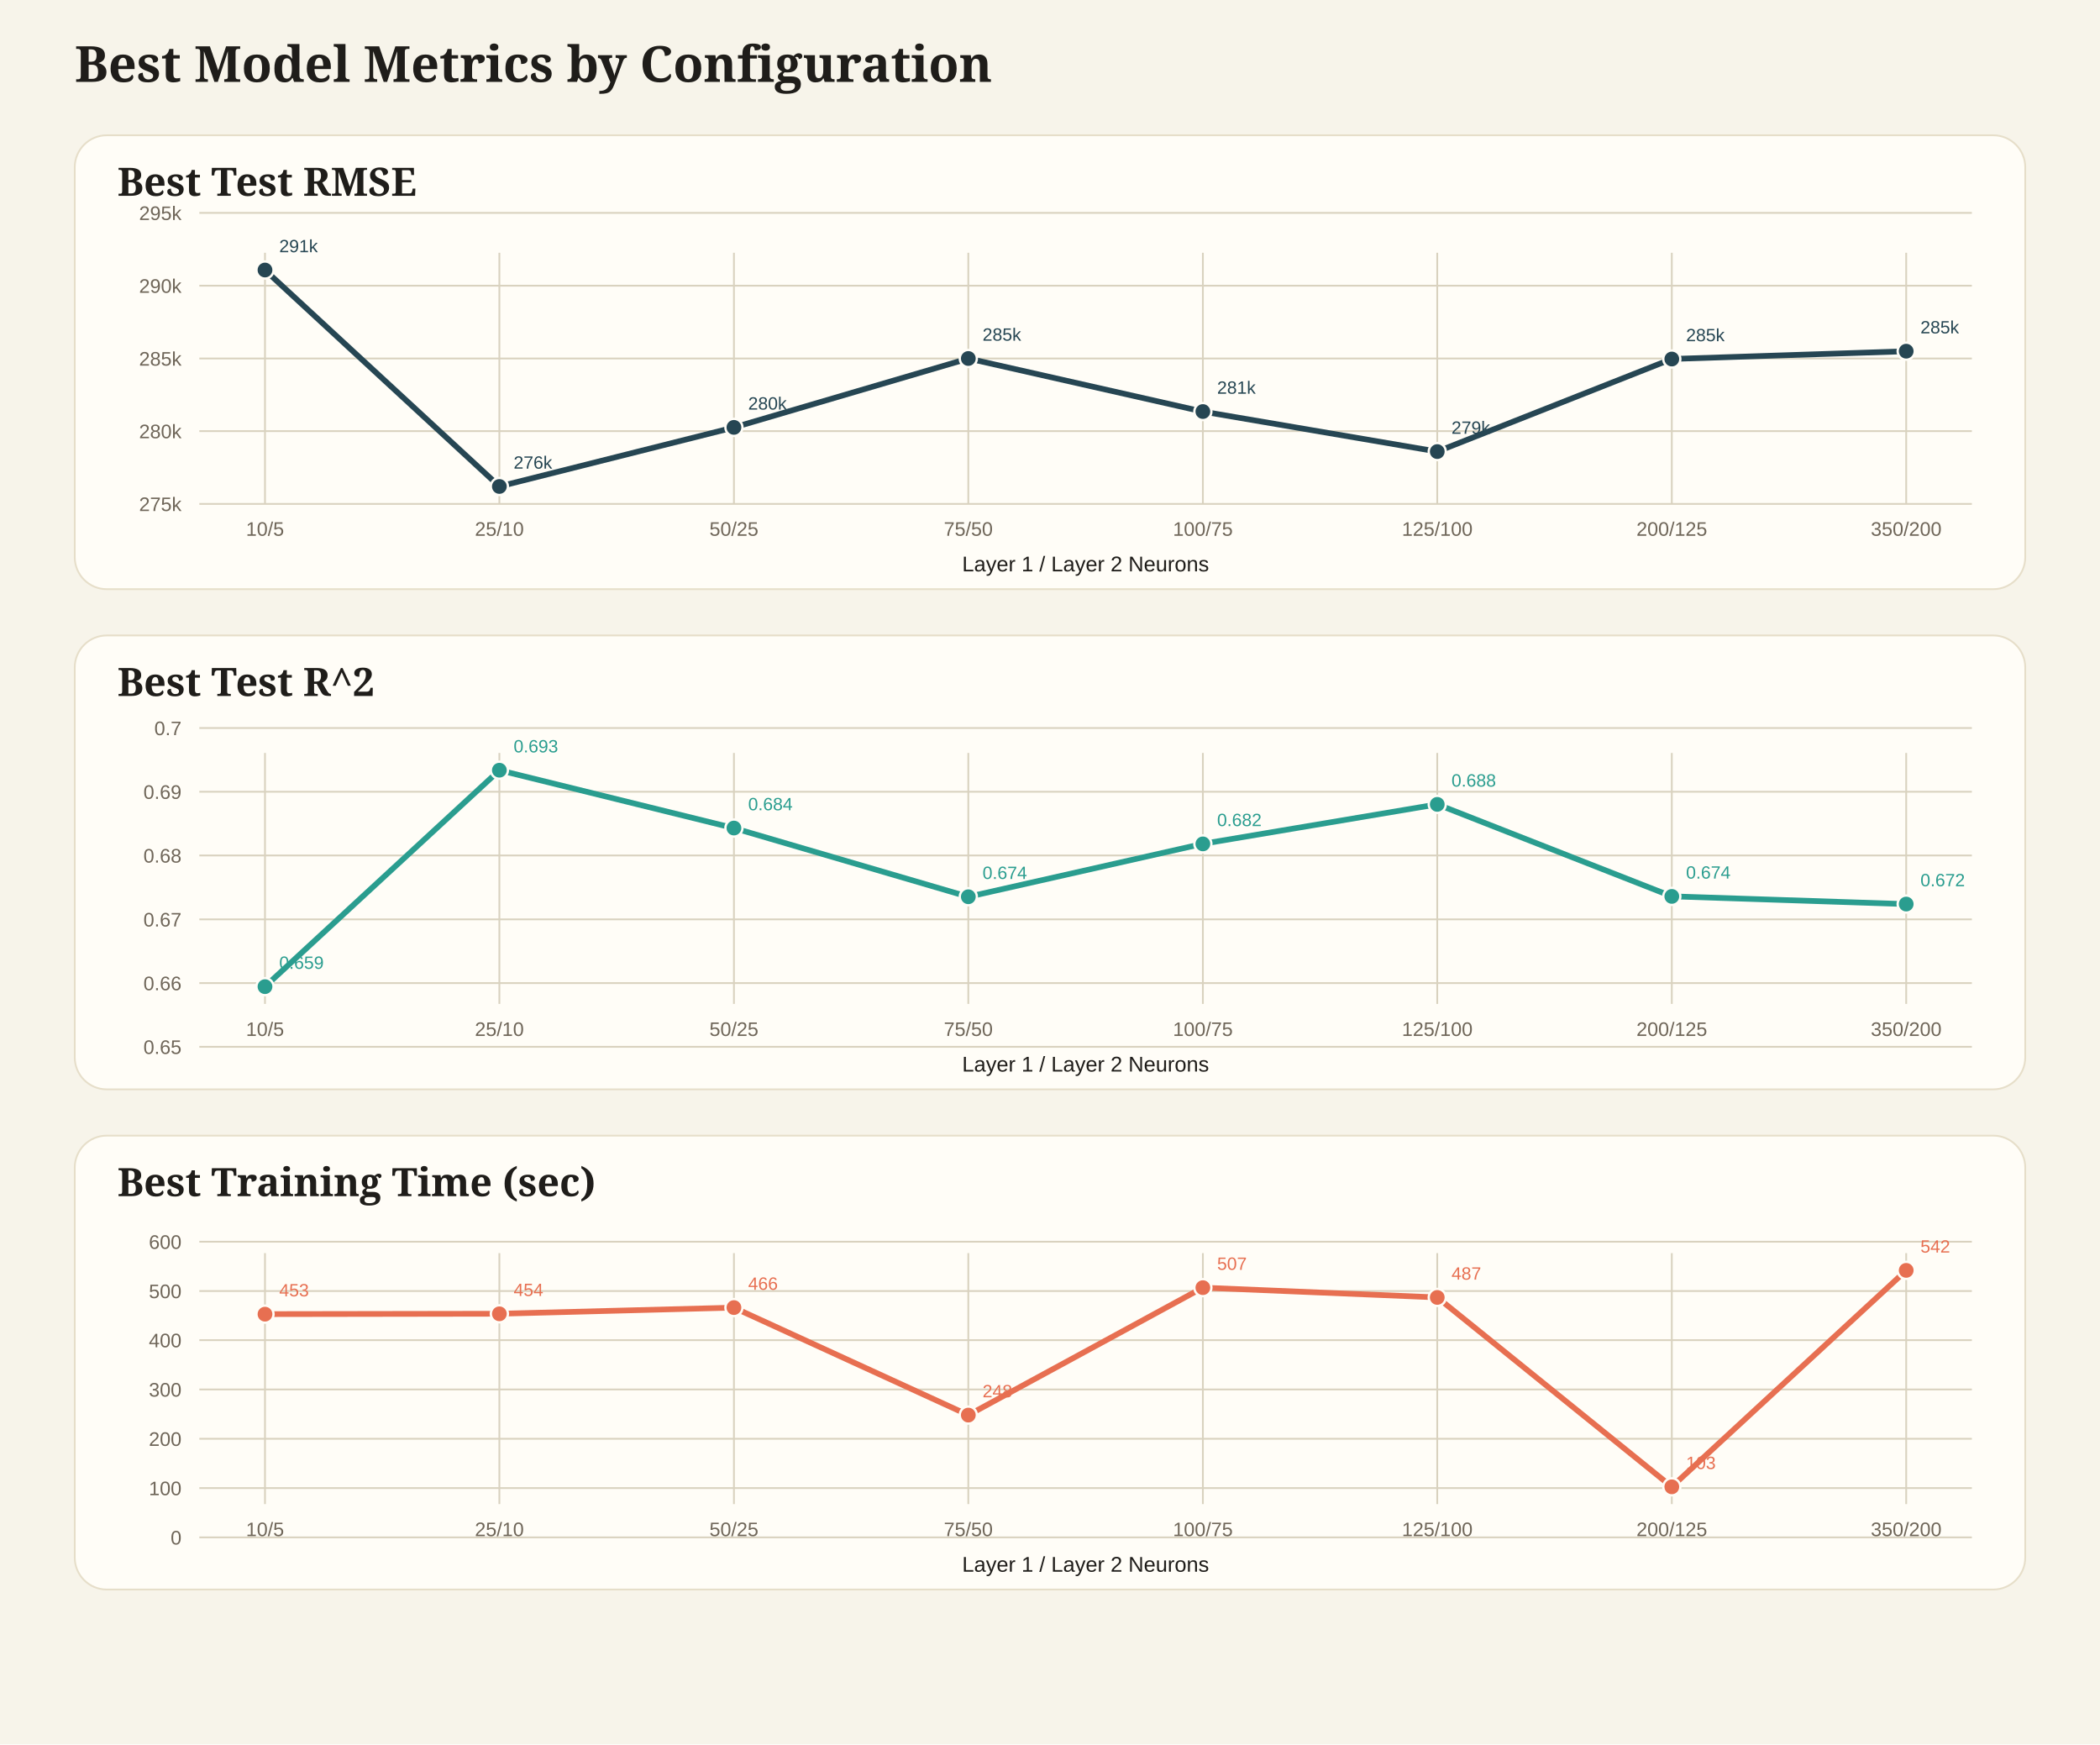
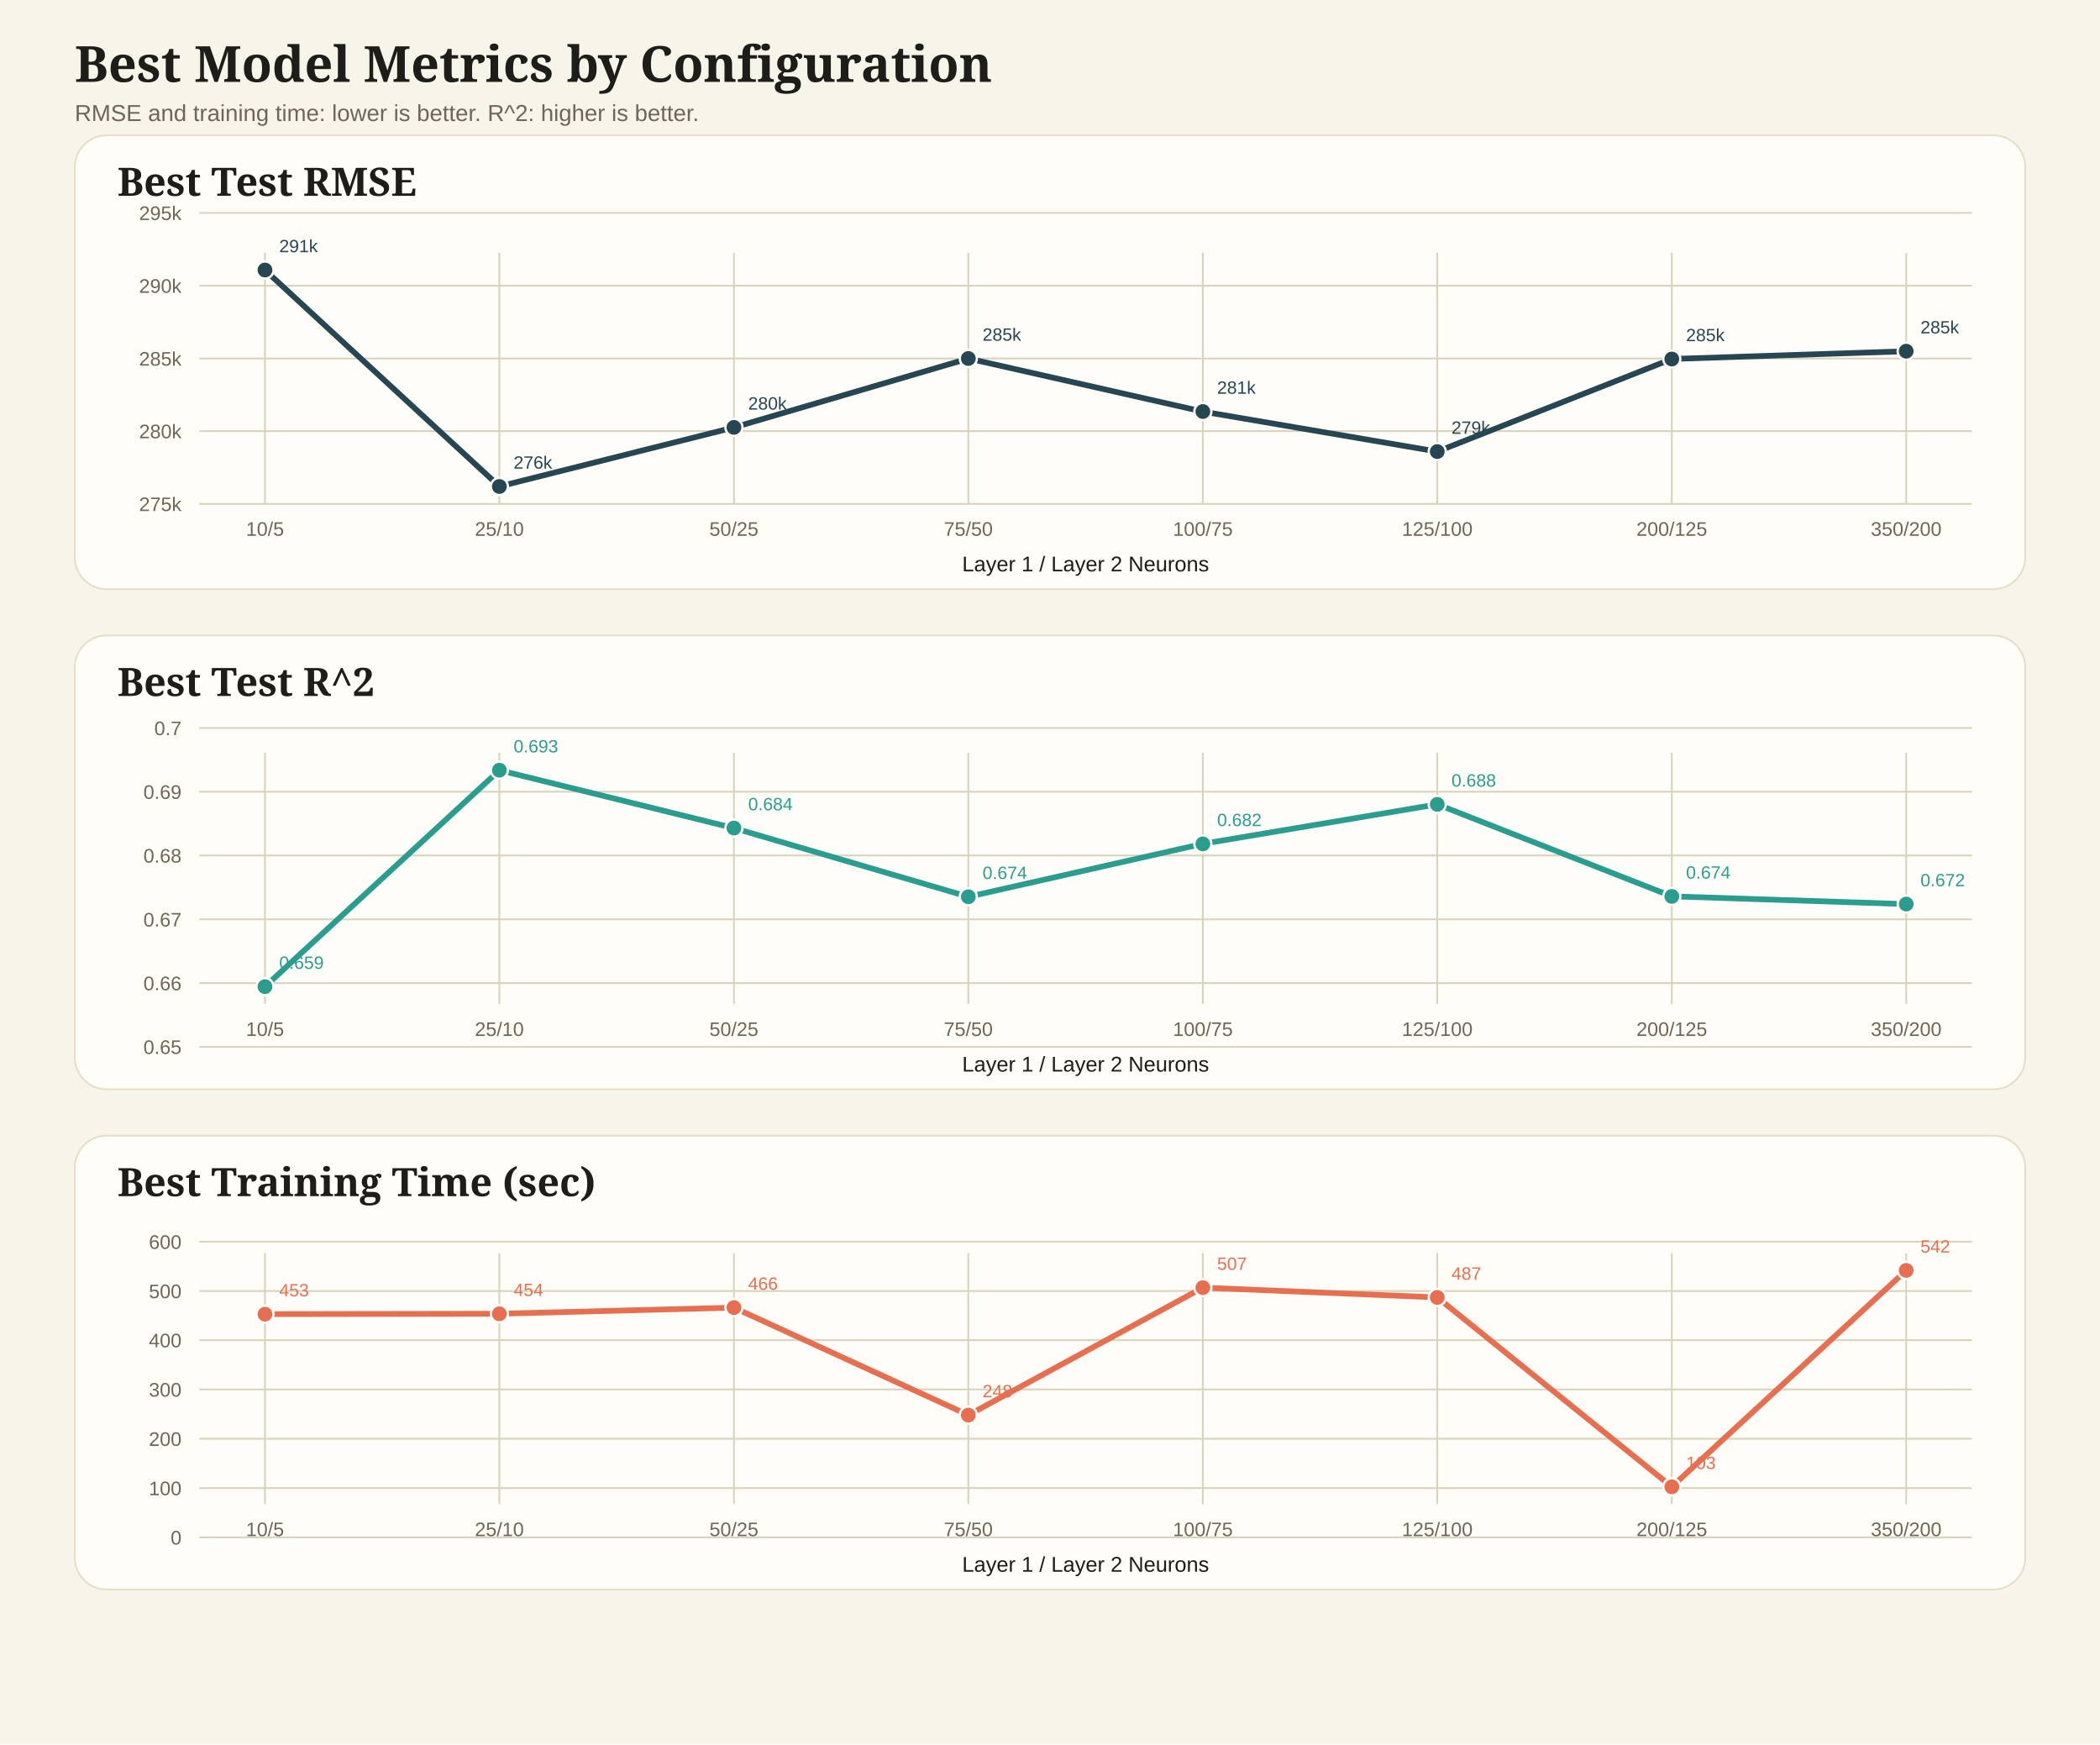
<svg xmlns="http://www.w3.org/2000/svg" width="1180" height="980" viewBox="0 0 1180 980" role="img" aria-label="Best Model Metrics by Configuration">
  <rect width="1180" height="980" fill="#f7f4ea" />
  <text x="42" y="46" fill="#1f1d1a" font-size="28" font-weight="700" font-family="Georgia, serif">Best Model Metrics by Configuration</text>
+   <text x="42" y="68" fill="#6f6659" font-size="13" font-family="Trebuchet MS, Arial, sans-serif">RMSE and training time: lower is better. R^2: higher is better.</text>
  <rect x="42.0" y="76.0" width="1096.0" height="255.0" rx="18" fill="#fffdf7" stroke="#e6dec9" />
  <text x="66.0" y="110.0" fill="#1f1d1a" font-size="22" font-weight="700" font-family="Georgia, serif">Best Test RMSE</text>
  <line x1="112.0" y1="283.1" x2="1108.0" y2="283.1" stroke="#d9d2bf" stroke-width="1" />
  <text x="102.0" y="287.1" text-anchor="end" fill="#6f6659" font-size="11" font-family="Trebuchet MS, Arial, sans-serif">275k</text>
  <line x1="112.0" y1="242.2" x2="1108.0" y2="242.2" stroke="#d9d2bf" stroke-width="1" />
  <text x="102.0" y="246.2" text-anchor="end" fill="#6f6659" font-size="11" font-family="Trebuchet MS, Arial, sans-serif">280k</text>
  <line x1="112.0" y1="201.4" x2="1108.0" y2="201.4" stroke="#d9d2bf" stroke-width="1" />
  <text x="102.0" y="205.4" text-anchor="end" fill="#6f6659" font-size="11" font-family="Trebuchet MS, Arial, sans-serif">285k</text>
  <line x1="112.0" y1="160.5" x2="1108.0" y2="160.5" stroke="#d9d2bf" stroke-width="1" />
  <text x="102.0" y="164.5" text-anchor="end" fill="#6f6659" font-size="11" font-family="Trebuchet MS, Arial, sans-serif">290k</text>
  <line x1="112.0" y1="119.6" x2="1108.0" y2="119.6" stroke="#d9d2bf" stroke-width="1" />
  <text x="102.0" y="123.6" text-anchor="end" fill="#6f6659" font-size="11" font-family="Trebuchet MS, Arial, sans-serif">295k</text>
  <line x1="148.9" y1="142.0" x2="148.9" y2="283.0" stroke="#d9d2bf" stroke-width="1" />
  <text x="148.9" y="301.0" text-anchor="middle" fill="#6f6659" font-size="11" font-family="Trebuchet MS, Arial, sans-serif">10/5</text>
  <line x1="280.6" y1="142.0" x2="280.6" y2="283.0" stroke="#d9d2bf" stroke-width="1" />
  <text x="280.6" y="301.0" text-anchor="middle" fill="#6f6659" font-size="11" font-family="Trebuchet MS, Arial, sans-serif">25/10</text>
  <line x1="412.4" y1="142.0" x2="412.4" y2="283.0" stroke="#d9d2bf" stroke-width="1" />
  <text x="412.4" y="301.0" text-anchor="middle" fill="#6f6659" font-size="11" font-family="Trebuchet MS, Arial, sans-serif">50/25</text>
  <line x1="544.1" y1="142.0" x2="544.1" y2="283.0" stroke="#d9d2bf" stroke-width="1" />
  <text x="544.1" y="301.0" text-anchor="middle" fill="#6f6659" font-size="11" font-family="Trebuchet MS, Arial, sans-serif">75/50</text>
  <line x1="675.9" y1="142.0" x2="675.9" y2="283.0" stroke="#d9d2bf" stroke-width="1" />
  <text x="675.9" y="301.0" text-anchor="middle" fill="#6f6659" font-size="11" font-family="Trebuchet MS, Arial, sans-serif">100/75</text>
  <line x1="807.6" y1="142.0" x2="807.6" y2="283.0" stroke="#d9d2bf" stroke-width="1" />
  <text x="807.6" y="301.0" text-anchor="middle" fill="#6f6659" font-size="11" font-family="Trebuchet MS, Arial, sans-serif">125/100</text>
  <line x1="939.4" y1="142.0" x2="939.4" y2="283.0" stroke="#d9d2bf" stroke-width="1" />
  <text x="939.4" y="301.0" text-anchor="middle" fill="#6f6659" font-size="11" font-family="Trebuchet MS, Arial, sans-serif">200/125</text>
  <line x1="1071.1" y1="142.0" x2="1071.1" y2="283.0" stroke="#d9d2bf" stroke-width="1" />
  <text x="1071.1" y="301.0" text-anchor="middle" fill="#6f6659" font-size="11" font-family="Trebuchet MS, Arial, sans-serif">350/200</text>
  <path d="M 148.89 151.72 L 280.63 273.28 L 412.38 240.14 L 544.13 201.42 L 675.87 231.23 L 807.62 253.69 L 939.37 201.67 L 1071.11 197.34" fill="none" stroke="#264653" stroke-width="3.2" stroke-linecap="round" stroke-linejoin="round" />
  <circle cx="148.9" cy="151.7" r="4.8" fill="#264653" stroke="#fffdf7" stroke-width="1.3" />
  <text x="156.9" y="141.7" fill="#264653" font-size="10" font-family="Trebuchet MS, Arial, sans-serif">291k</text>
  <circle cx="280.6" cy="273.3" r="4.8" fill="#264653" stroke="#fffdf7" stroke-width="1.3" />
  <text x="288.6" y="263.3" fill="#264653" font-size="10" font-family="Trebuchet MS, Arial, sans-serif">276k</text>
  <circle cx="412.4" cy="240.1" r="4.8" fill="#264653" stroke="#fffdf7" stroke-width="1.3" />
  <text x="420.4" y="230.1" fill="#264653" font-size="10" font-family="Trebuchet MS, Arial, sans-serif">280k</text>
  <circle cx="544.1" cy="201.4" r="4.8" fill="#264653" stroke="#fffdf7" stroke-width="1.3" />
  <text x="552.1" y="191.4" fill="#264653" font-size="10" font-family="Trebuchet MS, Arial, sans-serif">285k</text>
  <circle cx="675.9" cy="231.2" r="4.8" fill="#264653" stroke="#fffdf7" stroke-width="1.3" />
  <text x="683.9" y="221.2" fill="#264653" font-size="10" font-family="Trebuchet MS, Arial, sans-serif">281k</text>
  <circle cx="807.6" cy="253.7" r="4.8" fill="#264653" stroke="#fffdf7" stroke-width="1.3" />
  <text x="815.6" y="243.7" fill="#264653" font-size="10" font-family="Trebuchet MS, Arial, sans-serif">279k</text>
  <circle cx="939.4" cy="201.7" r="4.8" fill="#264653" stroke="#fffdf7" stroke-width="1.3" />
  <text x="947.4" y="191.7" fill="#264653" font-size="10" font-family="Trebuchet MS, Arial, sans-serif">285k</text>
  <circle cx="1071.1" cy="197.3" r="4.8" fill="#264653" stroke="#fffdf7" stroke-width="1.3" />
  <text x="1079.1" y="187.3" fill="#264653" font-size="10" font-family="Trebuchet MS, Arial, sans-serif">285k</text>
  <text x="610.0" y="321.0" text-anchor="middle" fill="#1f1d1a" font-size="12" font-family="Trebuchet MS, Arial, sans-serif">Layer 1 / Layer 2 Neurons</text>
  <rect x="42.0" y="357.0" width="1096.0" height="255.0" rx="18" fill="#fffdf7" stroke="#e6dec9" />
  <text x="66.0" y="391.0" fill="#1f1d1a" font-size="22" font-weight="700" font-family="Georgia, serif">Best Test R^2</text>
  <line x1="112.0" y1="588.1" x2="1108.0" y2="588.1" stroke="#d9d2bf" stroke-width="1" />
  <text x="102.0" y="592.1" text-anchor="end" fill="#6f6659" font-size="11" font-family="Trebuchet MS, Arial, sans-serif">0.65</text>
  <line x1="112.0" y1="552.3" x2="1108.0" y2="552.3" stroke="#d9d2bf" stroke-width="1" />
  <text x="102.0" y="556.3" text-anchor="end" fill="#6f6659" font-size="11" font-family="Trebuchet MS, Arial, sans-serif">0.66</text>
  <line x1="112.0" y1="516.5" x2="1108.0" y2="516.5" stroke="#d9d2bf" stroke-width="1" />
  <text x="102.0" y="520.5" text-anchor="end" fill="#6f6659" font-size="11" font-family="Trebuchet MS, Arial, sans-serif">0.67</text>
  <line x1="112.0" y1="480.6" x2="1108.0" y2="480.6" stroke="#d9d2bf" stroke-width="1" />
  <text x="102.0" y="484.6" text-anchor="end" fill="#6f6659" font-size="11" font-family="Trebuchet MS, Arial, sans-serif">0.68</text>
  <line x1="112.0" y1="444.8" x2="1108.0" y2="444.8" stroke="#d9d2bf" stroke-width="1" />
  <text x="102.0" y="448.8" text-anchor="end" fill="#6f6659" font-size="11" font-family="Trebuchet MS, Arial, sans-serif">0.69</text>
  <line x1="112.0" y1="409.0" x2="1108.0" y2="409.0" stroke="#d9d2bf" stroke-width="1" />
  <text x="102.0" y="413.0" text-anchor="end" fill="#6f6659" font-size="11" font-family="Trebuchet MS, Arial, sans-serif">0.7</text>
  <line x1="148.9" y1="423.0" x2="148.9" y2="564.0" stroke="#d9d2bf" stroke-width="1" />
  <text x="148.9" y="582.0" text-anchor="middle" fill="#6f6659" font-size="11" font-family="Trebuchet MS, Arial, sans-serif">10/5</text>
  <line x1="280.6" y1="423.0" x2="280.6" y2="564.0" stroke="#d9d2bf" stroke-width="1" />
  <text x="280.6" y="582.0" text-anchor="middle" fill="#6f6659" font-size="11" font-family="Trebuchet MS, Arial, sans-serif">25/10</text>
  <line x1="412.4" y1="423.0" x2="412.4" y2="564.0" stroke="#d9d2bf" stroke-width="1" />
  <text x="412.4" y="582.0" text-anchor="middle" fill="#6f6659" font-size="11" font-family="Trebuchet MS, Arial, sans-serif">50/25</text>
  <line x1="544.1" y1="423.0" x2="544.1" y2="564.0" stroke="#d9d2bf" stroke-width="1" />
  <text x="544.1" y="582.0" text-anchor="middle" fill="#6f6659" font-size="11" font-family="Trebuchet MS, Arial, sans-serif">75/50</text>
  <line x1="675.9" y1="423.0" x2="675.9" y2="564.0" stroke="#d9d2bf" stroke-width="1" />
  <text x="675.9" y="582.0" text-anchor="middle" fill="#6f6659" font-size="11" font-family="Trebuchet MS, Arial, sans-serif">100/75</text>
  <line x1="807.6" y1="423.0" x2="807.6" y2="564.0" stroke="#d9d2bf" stroke-width="1" />
  <text x="807.6" y="582.0" text-anchor="middle" fill="#6f6659" font-size="11" font-family="Trebuchet MS, Arial, sans-serif">125/100</text>
  <line x1="939.4" y1="423.0" x2="939.4" y2="564.0" stroke="#d9d2bf" stroke-width="1" />
  <text x="939.4" y="582.0" text-anchor="middle" fill="#6f6659" font-size="11" font-family="Trebuchet MS, Arial, sans-serif">200/125</text>
  <line x1="1071.1" y1="423.0" x2="1071.1" y2="564.0" stroke="#d9d2bf" stroke-width="1" />
  <text x="1071.1" y="582.0" text-anchor="middle" fill="#6f6659" font-size="11" font-family="Trebuchet MS, Arial, sans-serif">350/200</text>
  <path d="M 148.89 554.28 L 280.63 432.72 L 412.38 465.23 L 544.13 503.81 L 675.87 474.05 L 807.62 451.88 L 939.37 503.56 L 1071.11 507.92" fill="none" stroke="#2a9d8f" stroke-width="3.2" stroke-linecap="round" stroke-linejoin="round" />
  <circle cx="148.9" cy="554.3" r="4.8" fill="#2a9d8f" stroke="#fffdf7" stroke-width="1.3" />
  <text x="156.9" y="544.3" fill="#2a9d8f" font-size="10" font-family="Trebuchet MS, Arial, sans-serif">0.659</text>
  <circle cx="280.6" cy="432.7" r="4.8" fill="#2a9d8f" stroke="#fffdf7" stroke-width="1.3" />
  <text x="288.6" y="422.7" fill="#2a9d8f" font-size="10" font-family="Trebuchet MS, Arial, sans-serif">0.693</text>
  <circle cx="412.4" cy="465.2" r="4.8" fill="#2a9d8f" stroke="#fffdf7" stroke-width="1.3" />
  <text x="420.4" y="455.2" fill="#2a9d8f" font-size="10" font-family="Trebuchet MS, Arial, sans-serif">0.684</text>
  <circle cx="544.1" cy="503.8" r="4.8" fill="#2a9d8f" stroke="#fffdf7" stroke-width="1.3" />
  <text x="552.1" y="493.8" fill="#2a9d8f" font-size="10" font-family="Trebuchet MS, Arial, sans-serif">0.674</text>
  <circle cx="675.9" cy="474.1" r="4.8" fill="#2a9d8f" stroke="#fffdf7" stroke-width="1.3" />
  <text x="683.9" y="464.1" fill="#2a9d8f" font-size="10" font-family="Trebuchet MS, Arial, sans-serif">0.682</text>
  <circle cx="807.6" cy="451.9" r="4.8" fill="#2a9d8f" stroke="#fffdf7" stroke-width="1.3" />
  <text x="815.6" y="441.9" fill="#2a9d8f" font-size="10" font-family="Trebuchet MS, Arial, sans-serif">0.688</text>
  <circle cx="939.4" cy="503.6" r="4.8" fill="#2a9d8f" stroke="#fffdf7" stroke-width="1.3" />
  <text x="947.4" y="493.6" fill="#2a9d8f" font-size="10" font-family="Trebuchet MS, Arial, sans-serif">0.674</text>
  <circle cx="1071.1" cy="507.9" r="4.8" fill="#2a9d8f" stroke="#fffdf7" stroke-width="1.3" />
  <text x="1079.1" y="497.9" fill="#2a9d8f" font-size="10" font-family="Trebuchet MS, Arial, sans-serif">0.672</text>
  <text x="610.0" y="602.0" text-anchor="middle" fill="#1f1d1a" font-size="12" font-family="Trebuchet MS, Arial, sans-serif">Layer 1 / Layer 2 Neurons</text>
  <rect x="42.0" y="638.0" width="1096.0" height="255.0" rx="18" fill="#fffdf7" stroke="#e6dec9" />
  <text x="66.0" y="672.0" fill="#1f1d1a" font-size="22" font-weight="700" font-family="Georgia, serif">Best Training Time (sec)</text>
  <line x1="112.0" y1="863.7" x2="1108.0" y2="863.7" stroke="#d9d2bf" stroke-width="1" />
  <text x="102.0" y="867.7" text-anchor="end" fill="#6f6659" font-size="11" font-family="Trebuchet MS, Arial, sans-serif">0</text>
  <line x1="112.0" y1="836.0" x2="1108.0" y2="836.0" stroke="#d9d2bf" stroke-width="1" />
  <text x="102.0" y="840.0" text-anchor="end" fill="#6f6659" font-size="11" font-family="Trebuchet MS, Arial, sans-serif">100</text>
  <line x1="112.0" y1="808.3" x2="1108.0" y2="808.3" stroke="#d9d2bf" stroke-width="1" />
  <text x="102.0" y="812.3" text-anchor="end" fill="#6f6659" font-size="11" font-family="Trebuchet MS, Arial, sans-serif">200</text>
  <line x1="112.0" y1="780.6" x2="1108.0" y2="780.6" stroke="#d9d2bf" stroke-width="1" />
  <text x="102.0" y="784.6" text-anchor="end" fill="#6f6659" font-size="11" font-family="Trebuchet MS, Arial, sans-serif">300</text>
  <line x1="112.0" y1="752.9" x2="1108.0" y2="752.9" stroke="#d9d2bf" stroke-width="1" />
  <text x="102.0" y="756.9" text-anchor="end" fill="#6f6659" font-size="11" font-family="Trebuchet MS, Arial, sans-serif">400</text>
  <line x1="112.0" y1="725.3" x2="1108.0" y2="725.3" stroke="#d9d2bf" stroke-width="1" />
  <text x="102.0" y="729.3" text-anchor="end" fill="#6f6659" font-size="11" font-family="Trebuchet MS, Arial, sans-serif">500</text>
  <line x1="112.0" y1="697.6" x2="1108.0" y2="697.6" stroke="#d9d2bf" stroke-width="1" />
  <text x="102.0" y="701.6" text-anchor="end" fill="#6f6659" font-size="11" font-family="Trebuchet MS, Arial, sans-serif">600</text>
  <line x1="148.9" y1="704.0" x2="148.9" y2="845.0" stroke="#d9d2bf" stroke-width="1" />
  <text x="148.9" y="863.0" text-anchor="middle" fill="#6f6659" font-size="11" font-family="Trebuchet MS, Arial, sans-serif">10/5</text>
  <line x1="280.6" y1="704.0" x2="280.6" y2="845.0" stroke="#d9d2bf" stroke-width="1" />
  <text x="280.6" y="863.0" text-anchor="middle" fill="#6f6659" font-size="11" font-family="Trebuchet MS, Arial, sans-serif">25/10</text>
  <line x1="412.4" y1="704.0" x2="412.4" y2="845.0" stroke="#d9d2bf" stroke-width="1" />
  <text x="412.4" y="863.0" text-anchor="middle" fill="#6f6659" font-size="11" font-family="Trebuchet MS, Arial, sans-serif">50/25</text>
  <line x1="544.1" y1="704.0" x2="544.1" y2="845.0" stroke="#d9d2bf" stroke-width="1" />
  <text x="544.1" y="863.0" text-anchor="middle" fill="#6f6659" font-size="11" font-family="Trebuchet MS, Arial, sans-serif">75/50</text>
  <line x1="675.9" y1="704.0" x2="675.9" y2="845.0" stroke="#d9d2bf" stroke-width="1" />
  <text x="675.9" y="863.0" text-anchor="middle" fill="#6f6659" font-size="11" font-family="Trebuchet MS, Arial, sans-serif">100/75</text>
  <line x1="807.6" y1="704.0" x2="807.6" y2="845.0" stroke="#d9d2bf" stroke-width="1" />
  <text x="807.6" y="863.0" text-anchor="middle" fill="#6f6659" font-size="11" font-family="Trebuchet MS, Arial, sans-serif">125/100</text>
  <line x1="939.4" y1="704.0" x2="939.4" y2="845.0" stroke="#d9d2bf" stroke-width="1" />
  <text x="939.4" y="863.0" text-anchor="middle" fill="#6f6659" font-size="11" font-family="Trebuchet MS, Arial, sans-serif">200/125</text>
  <line x1="1071.1" y1="704.0" x2="1071.1" y2="845.0" stroke="#d9d2bf" stroke-width="1" />
  <text x="1071.1" y="863.0" text-anchor="middle" fill="#6f6659" font-size="11" font-family="Trebuchet MS, Arial, sans-serif">350/200</text>
  <path d="M 148.89 738.27 L 280.63 738.06 L 412.38 734.63 L 544.13 794.98 L 675.87 723.41 L 807.62 728.88 L 939.37 835.28 L 1071.11 713.72" fill="none" stroke="#e76f51" stroke-width="3.2" stroke-linecap="round" stroke-linejoin="round" />
  <circle cx="148.9" cy="738.3" r="4.8" fill="#e76f51" stroke="#fffdf7" stroke-width="1.3" />
  <text x="156.9" y="728.3" fill="#e76f51" font-size="10" font-family="Trebuchet MS, Arial, sans-serif">453</text>
  <circle cx="280.6" cy="738.1" r="4.8" fill="#e76f51" stroke="#fffdf7" stroke-width="1.3" />
  <text x="288.6" y="728.1" fill="#e76f51" font-size="10" font-family="Trebuchet MS, Arial, sans-serif">454</text>
  <circle cx="412.4" cy="734.6" r="4.8" fill="#e76f51" stroke="#fffdf7" stroke-width="1.3" />
  <text x="420.4" y="724.6" fill="#e76f51" font-size="10" font-family="Trebuchet MS, Arial, sans-serif">466</text>
  <circle cx="544.1" cy="795.0" r="4.8" fill="#e76f51" stroke="#fffdf7" stroke-width="1.3" />
  <text x="552.1" y="785.0" fill="#e76f51" font-size="10" font-family="Trebuchet MS, Arial, sans-serif">248</text>
  <circle cx="675.9" cy="723.4" r="4.8" fill="#e76f51" stroke="#fffdf7" stroke-width="1.3" />
  <text x="683.9" y="713.4" fill="#e76f51" font-size="10" font-family="Trebuchet MS, Arial, sans-serif">507</text>
  <circle cx="807.6" cy="728.9" r="4.8" fill="#e76f51" stroke="#fffdf7" stroke-width="1.3" />
  <text x="815.6" y="718.9" fill="#e76f51" font-size="10" font-family="Trebuchet MS, Arial, sans-serif">487</text>
  <circle cx="939.4" cy="835.3" r="4.8" fill="#e76f51" stroke="#fffdf7" stroke-width="1.3" />
  <text x="947.4" y="825.3" fill="#e76f51" font-size="10" font-family="Trebuchet MS, Arial, sans-serif">103</text>
  <circle cx="1071.1" cy="713.7" r="4.8" fill="#e76f51" stroke="#fffdf7" stroke-width="1.3" />
  <text x="1079.1" y="703.7" fill="#e76f51" font-size="10" font-family="Trebuchet MS, Arial, sans-serif">542</text>
  <text x="610.0" y="883.0" text-anchor="middle" fill="#1f1d1a" font-size="12" font-family="Trebuchet MS, Arial, sans-serif">Layer 1 / Layer 2 Neurons</text>
</svg>
